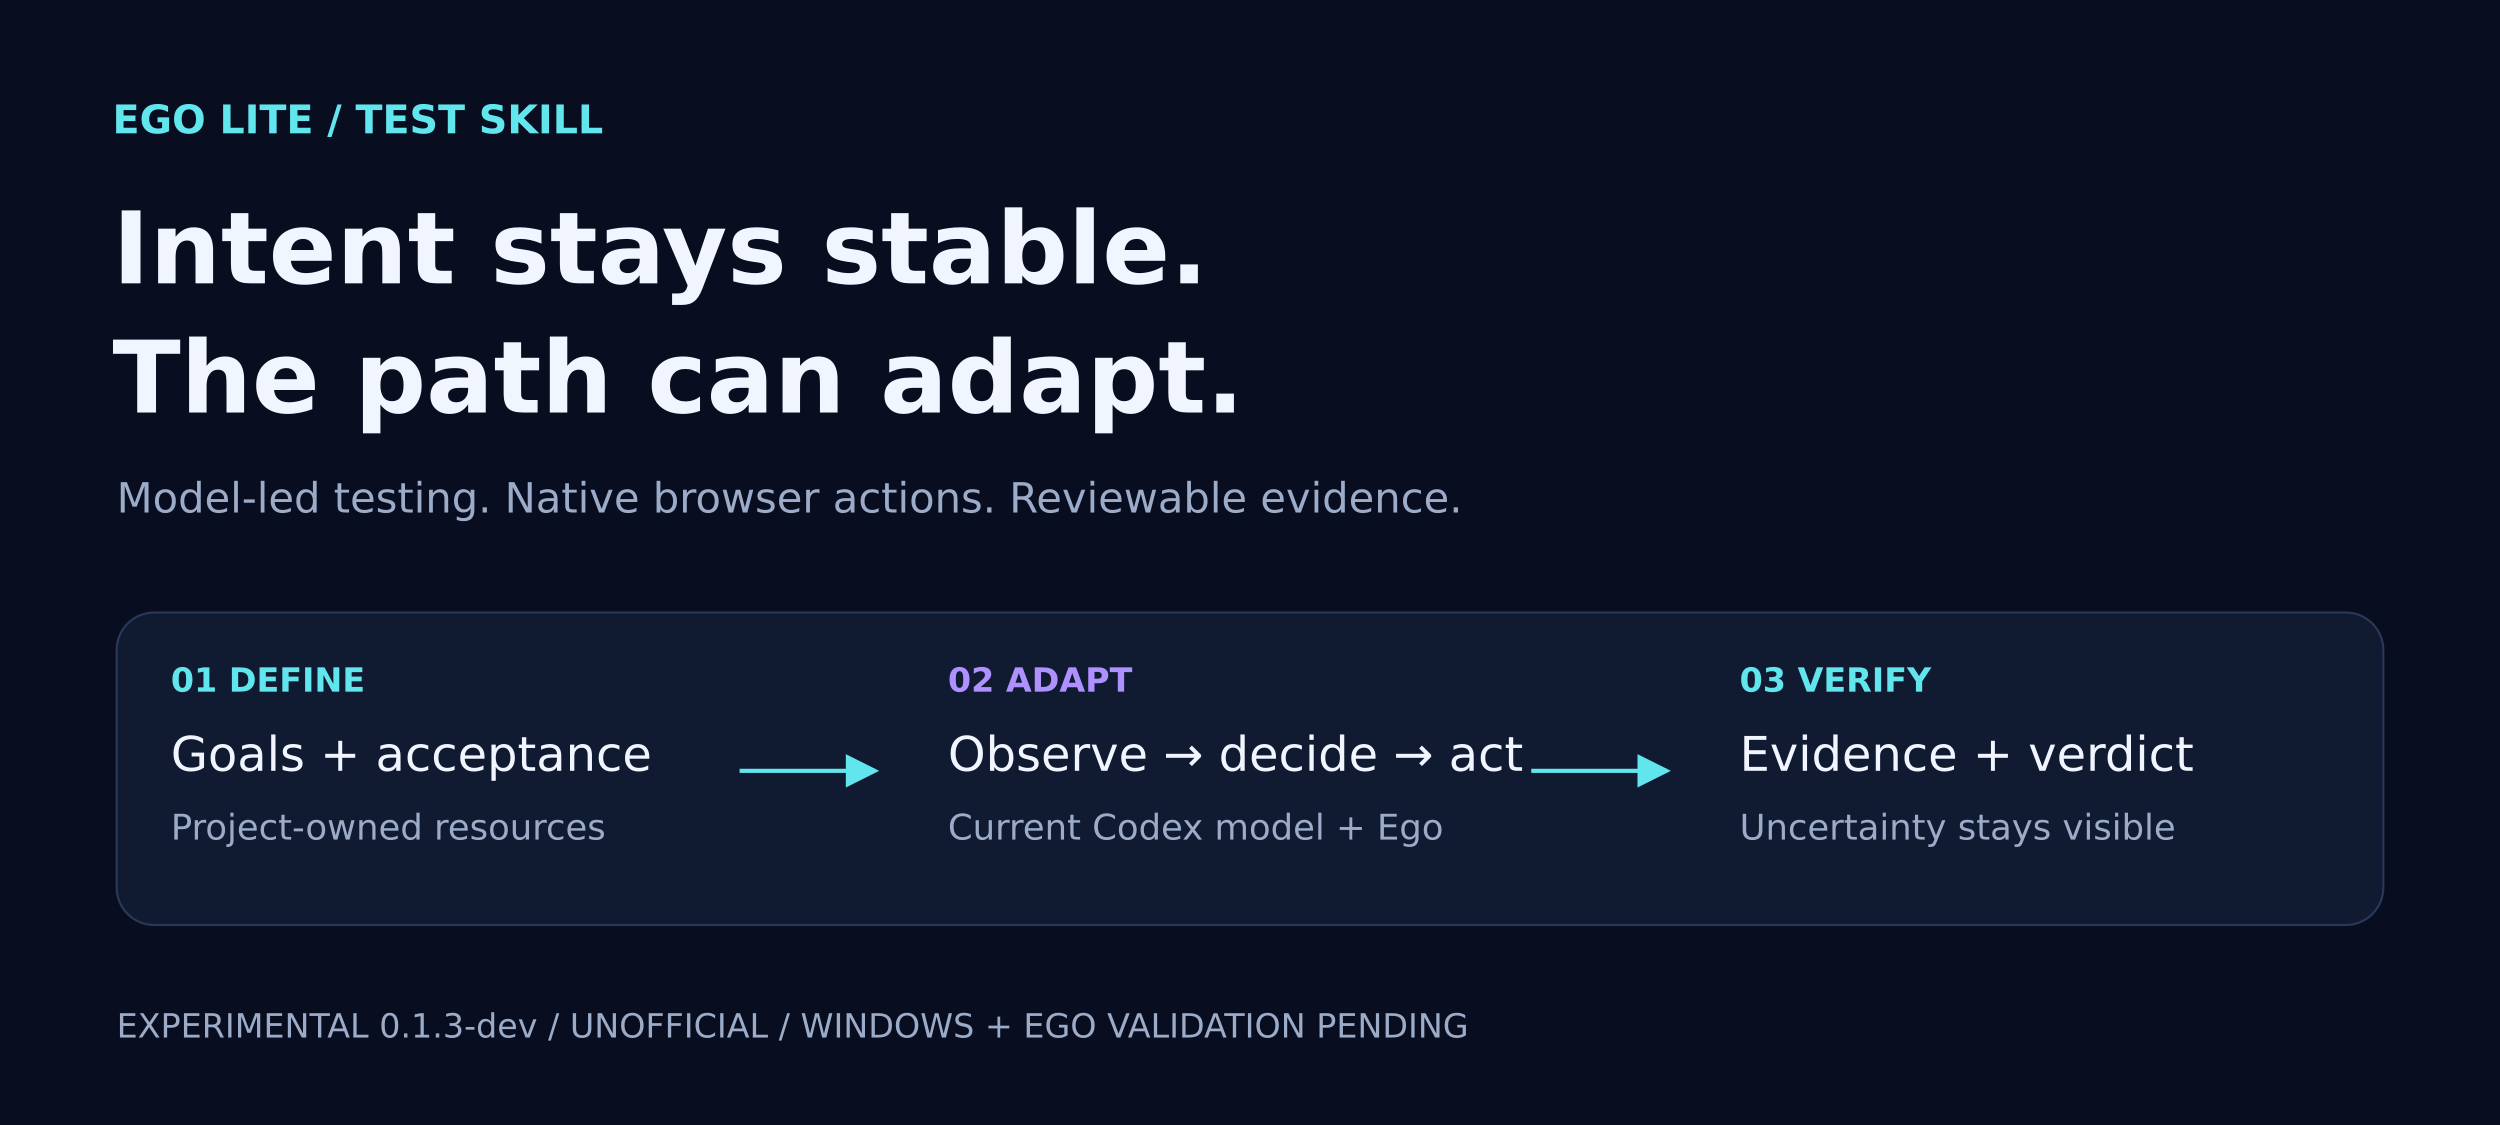
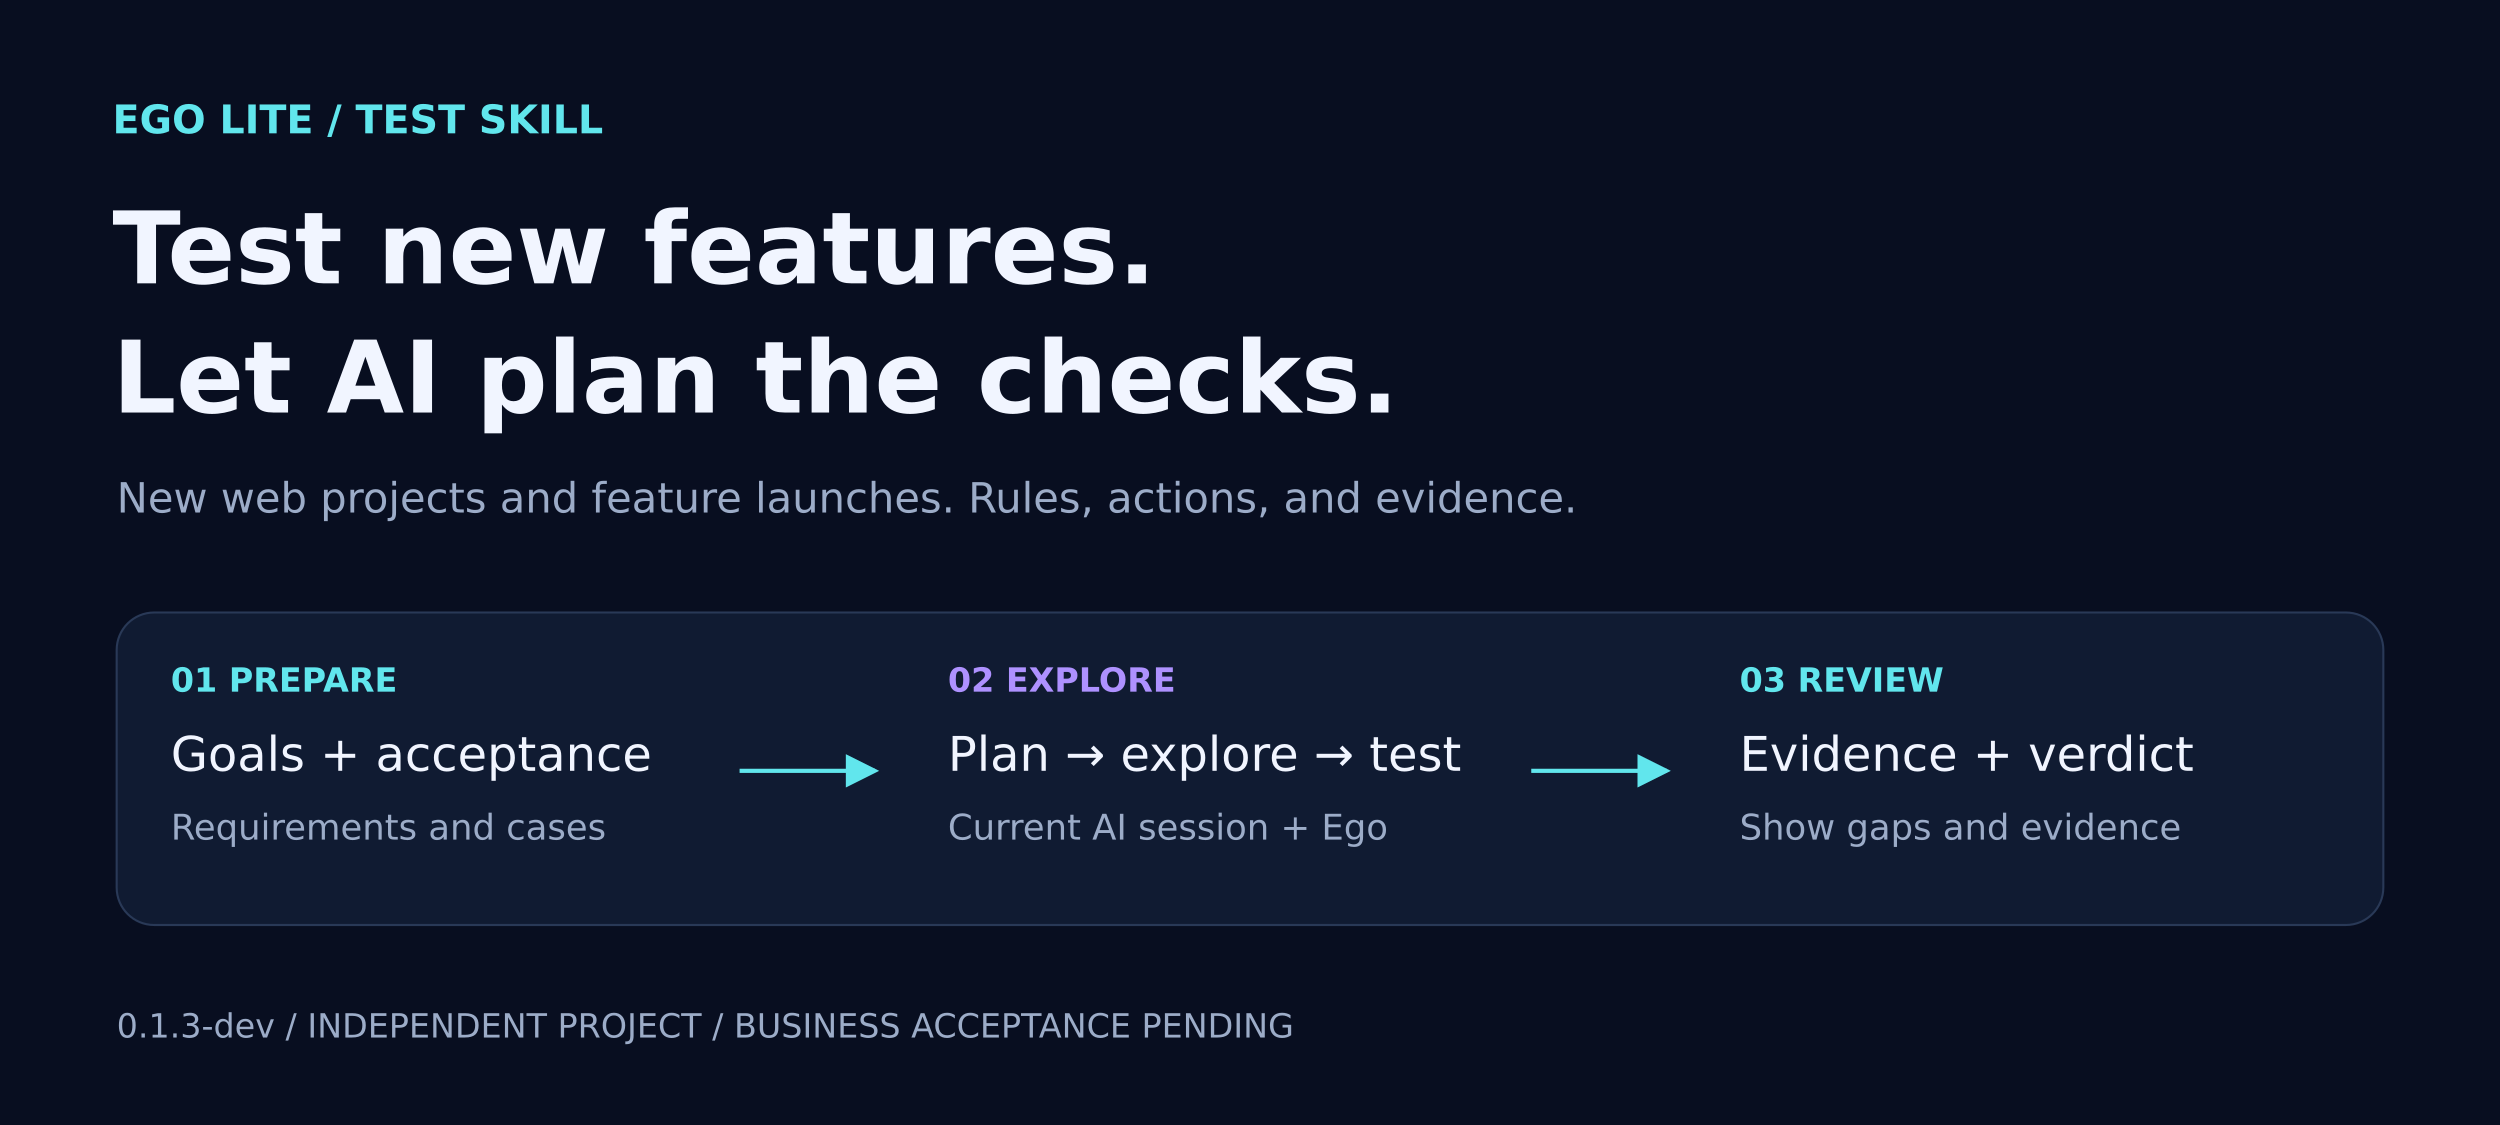
<svg xmlns="http://www.w3.org/2000/svg" width="1200" height="540" viewBox="0 0 1200 540" role="img" aria-label="Ego Lite Test Skill">
  <defs>
    <linearGradient id="g">
      <stop stop-color="#61e6ed" />
      <stop offset="1" stop-color="#ae91ff" />
    </linearGradient>
    <marker id="arrow" markerWidth="8" markerHeight="8" refX="7" refY="4" orient="auto">
      <path d="M0,0 L8,4 L0,8" fill="#61e6ed" />
    </marker>
  </defs>
  <g font-family="DejaVu Sans, Noto Sans CJK SC, sans-serif">
    <rect x="0" y="0" width="1200" height="540" rx="0" fill="#080e20" stroke="#080e20" />
    <path d="M0,2 H1200" stroke="url(#g)" stroke-width="4" />
    <text x="54" y="64" font-size="19" fill="#61e6ed" font-weight="700">EGO LITE / TEST SKILL</text>
-     <text x="54" y="136" font-size="48" fill="#f1f5ff" font-weight="700">Intent stays stable.</text>
-     <text x="54" y="198" font-size="48" fill="#f1f5ff" font-weight="700">The path can adapt.</text>
-     <text x="56" y="246" font-size="20" fill="#9cacc8" font-weight="400">Model-led testing. Native browser actions. Reviewable evidence.</text>
+     <text x="54" y="136" font-size="48" fill="#f1f5ff" font-weight="700">Test new features.</text>
+     <text x="54" y="198" font-size="48" fill="#f1f5ff" font-weight="700">Let AI plan the checks.</text>
+     <text x="56" y="246" font-size="20" fill="#9cacc8" font-weight="400">New web projects and feature launches. Rules, actions, and evidence.</text>
    <rect x="56" y="294" width="1088" height="150" rx="18" fill="#101b32" stroke="#293957" />
-     <text x="82" y="332" font-size="16" fill="#61e6ed" font-weight="700">01  DEFINE</text>
+     <text x="82" y="332" font-size="16" fill="#61e6ed" font-weight="700">01  PREPARE</text>
    <text x="82" y="370" font-size="23" fill="#f1f5ff" font-weight="400">Goals + acceptance</text>
-     <text x="82" y="403" font-size="17" fill="#9cacc8" font-weight="400">Project-owned resources</text>
-     <text x="455" y="332" font-size="16" fill="#ae91ff" font-weight="700">02  ADAPT</text>
-     <text x="455" y="370" font-size="23" fill="#f1f5ff" font-weight="400">Observe → decide → act</text>
-     <text x="455" y="403" font-size="17" fill="#9cacc8" font-weight="400">Current Codex model + Ego</text>
-     <text x="835" y="332" font-size="16" fill="#61e6ed" font-weight="700">03  VERIFY</text>
+     <text x="82" y="403" font-size="17" fill="#9cacc8" font-weight="400">Requirements and cases</text>
+     <text x="455" y="332" font-size="16" fill="#ae91ff" font-weight="700">02  EXPLORE</text>
+     <text x="455" y="370" font-size="23" fill="#f1f5ff" font-weight="400">Plan → explore → test</text>
+     <text x="455" y="403" font-size="17" fill="#9cacc8" font-weight="400">Current AI session + Ego</text>
+     <text x="835" y="332" font-size="16" fill="#61e6ed" font-weight="700">03  REVIEW</text>
    <text x="835" y="370" font-size="23" fill="#f1f5ff" font-weight="400">Evidence + verdict</text>
-     <text x="835" y="403" font-size="17" fill="#9cacc8" font-weight="400">Uncertainty stays visible</text>
+     <text x="835" y="403" font-size="17" fill="#9cacc8" font-weight="400">Show gaps and evidence</text>
    <path d="M355,370 L420,370" stroke="#61e6ed" stroke-width="2" fill="none" marker-end="url(#arrow)" />
    <path d="M735,370 L800,370" stroke="#61e6ed" stroke-width="2" fill="none" marker-end="url(#arrow)" />
-     <text x="56" y="498" font-size="16" fill="#9cacc8" font-weight="400">EXPERIMENTAL 0.1.3-dev  /  UNOFFICIAL  /  WINDOWS + EGO VALIDATION PENDING</text>
+     <text x="56" y="498" font-size="16" fill="#9cacc8" font-weight="400">0.1.3-dev  /  INDEPENDENT PROJECT  /  BUSINESS ACCEPTANCE PENDING</text>
  </g>
</svg>
